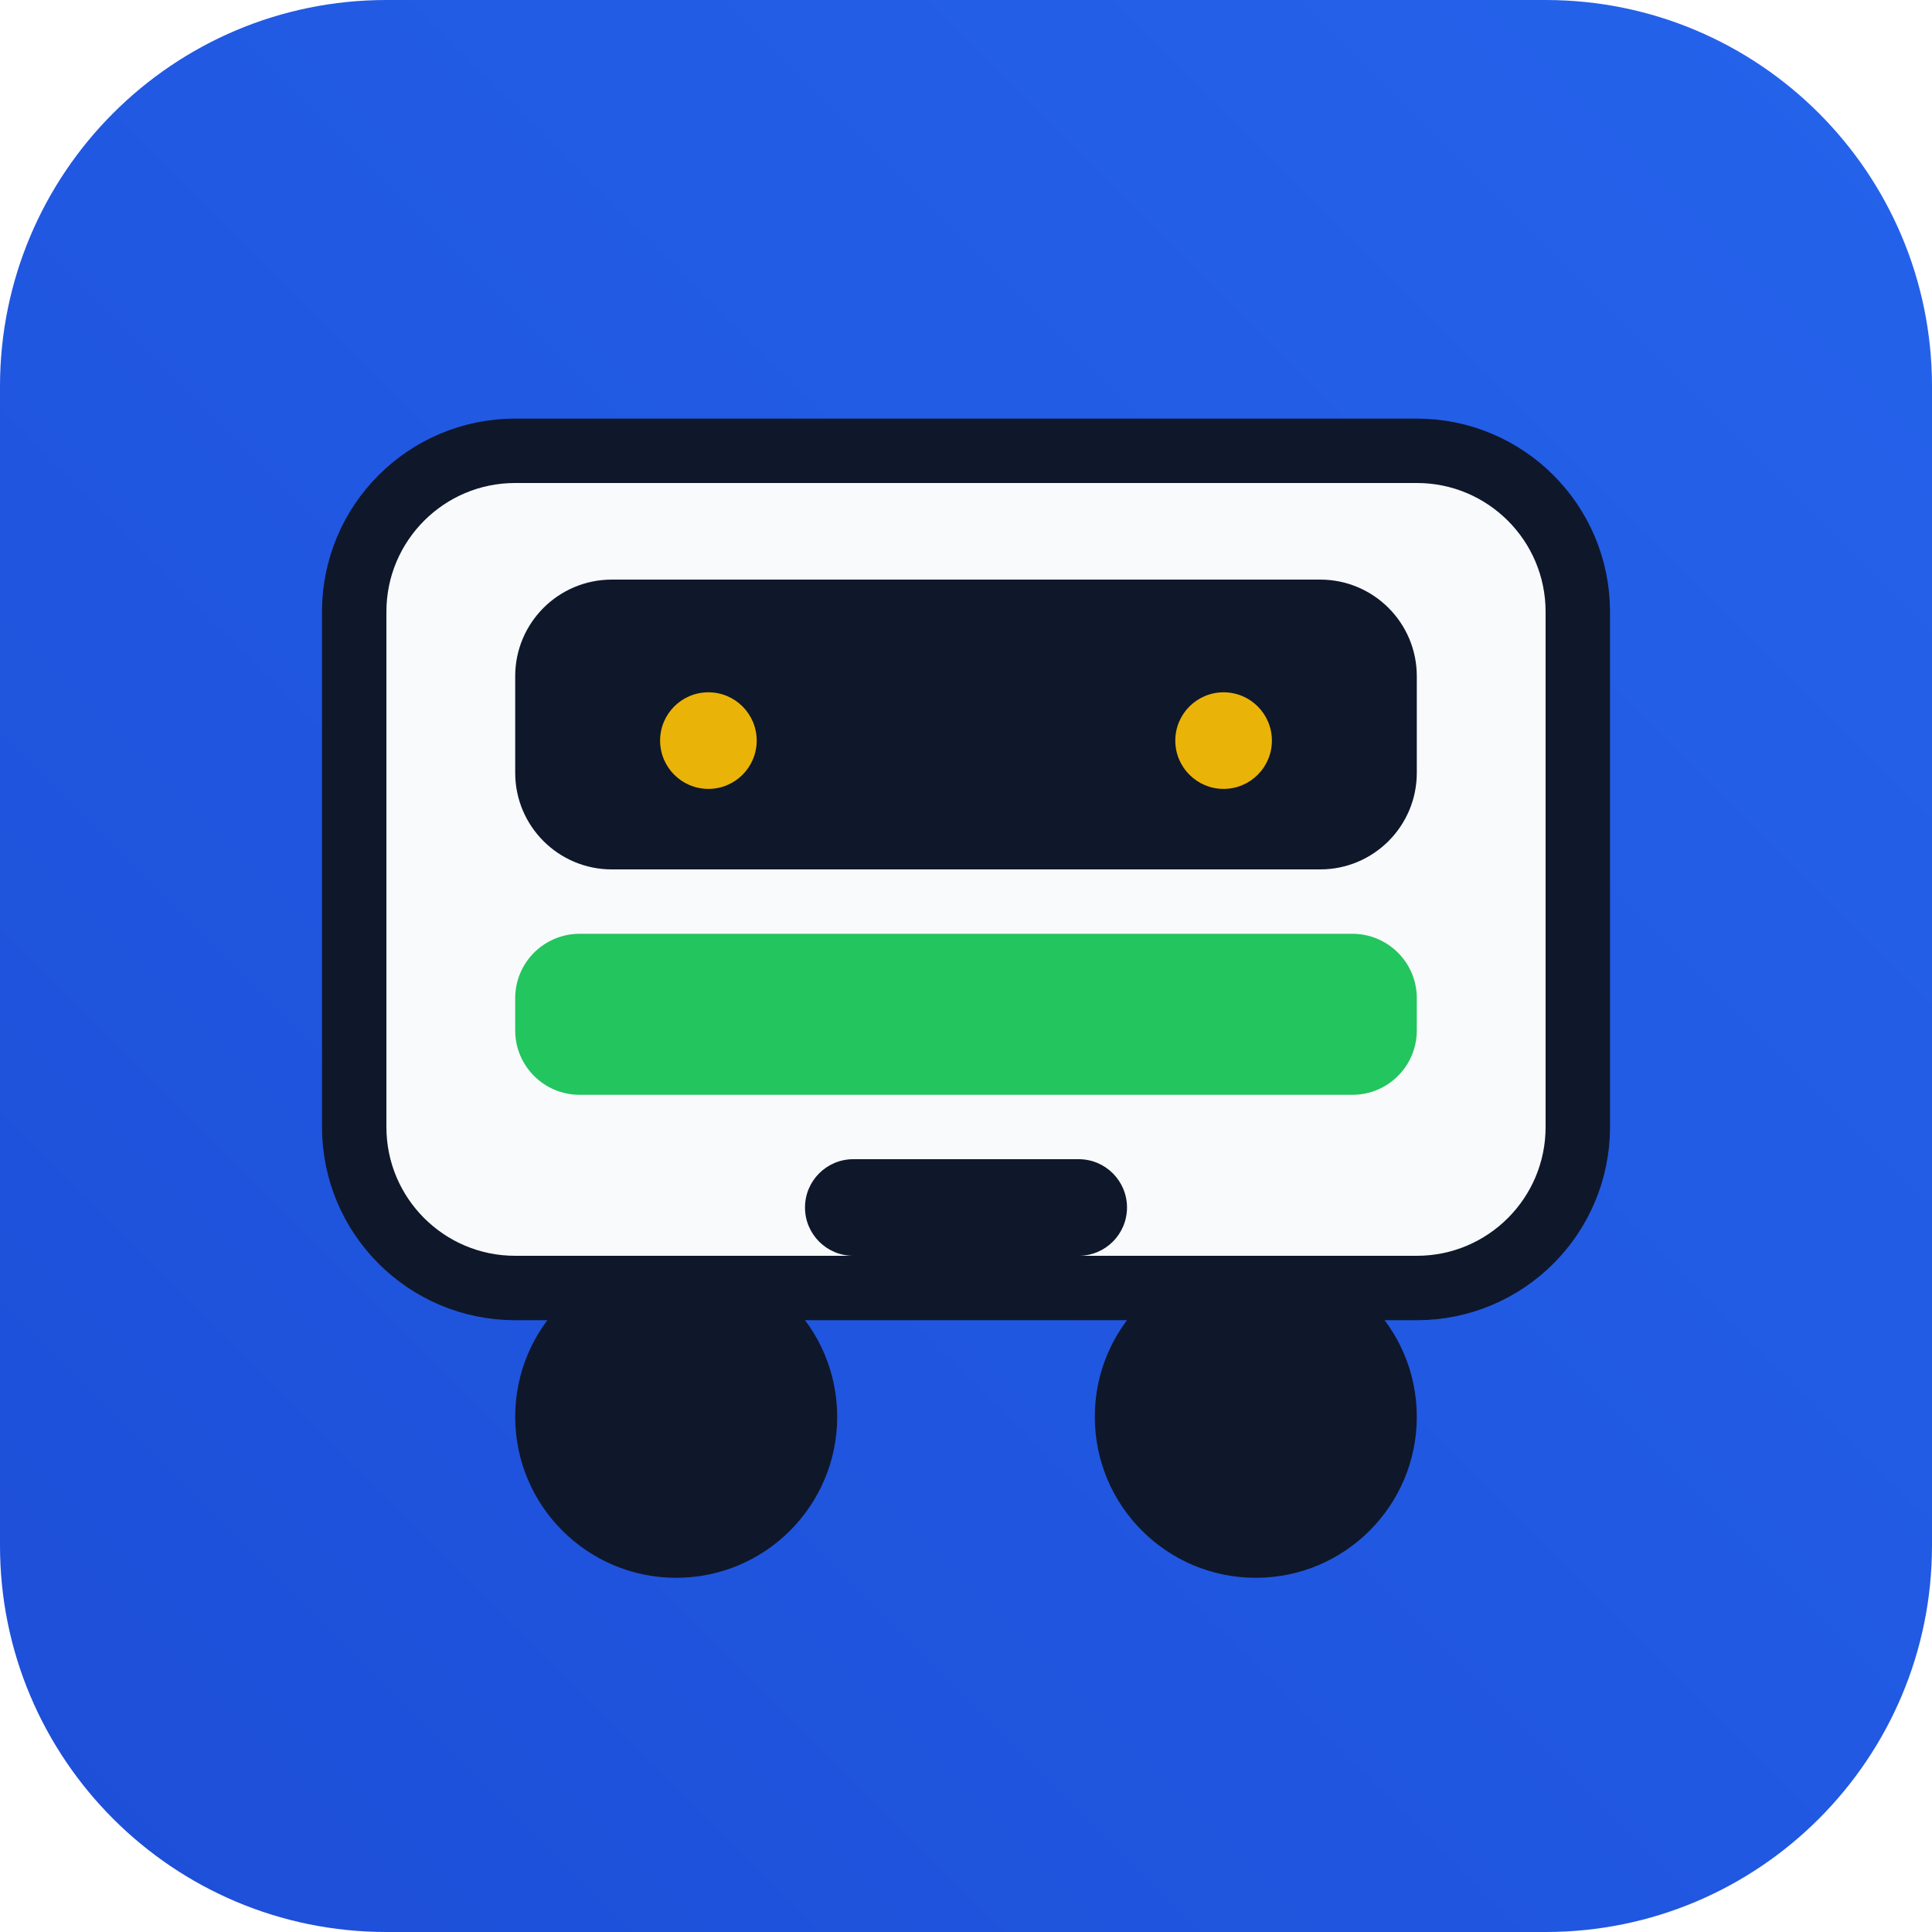
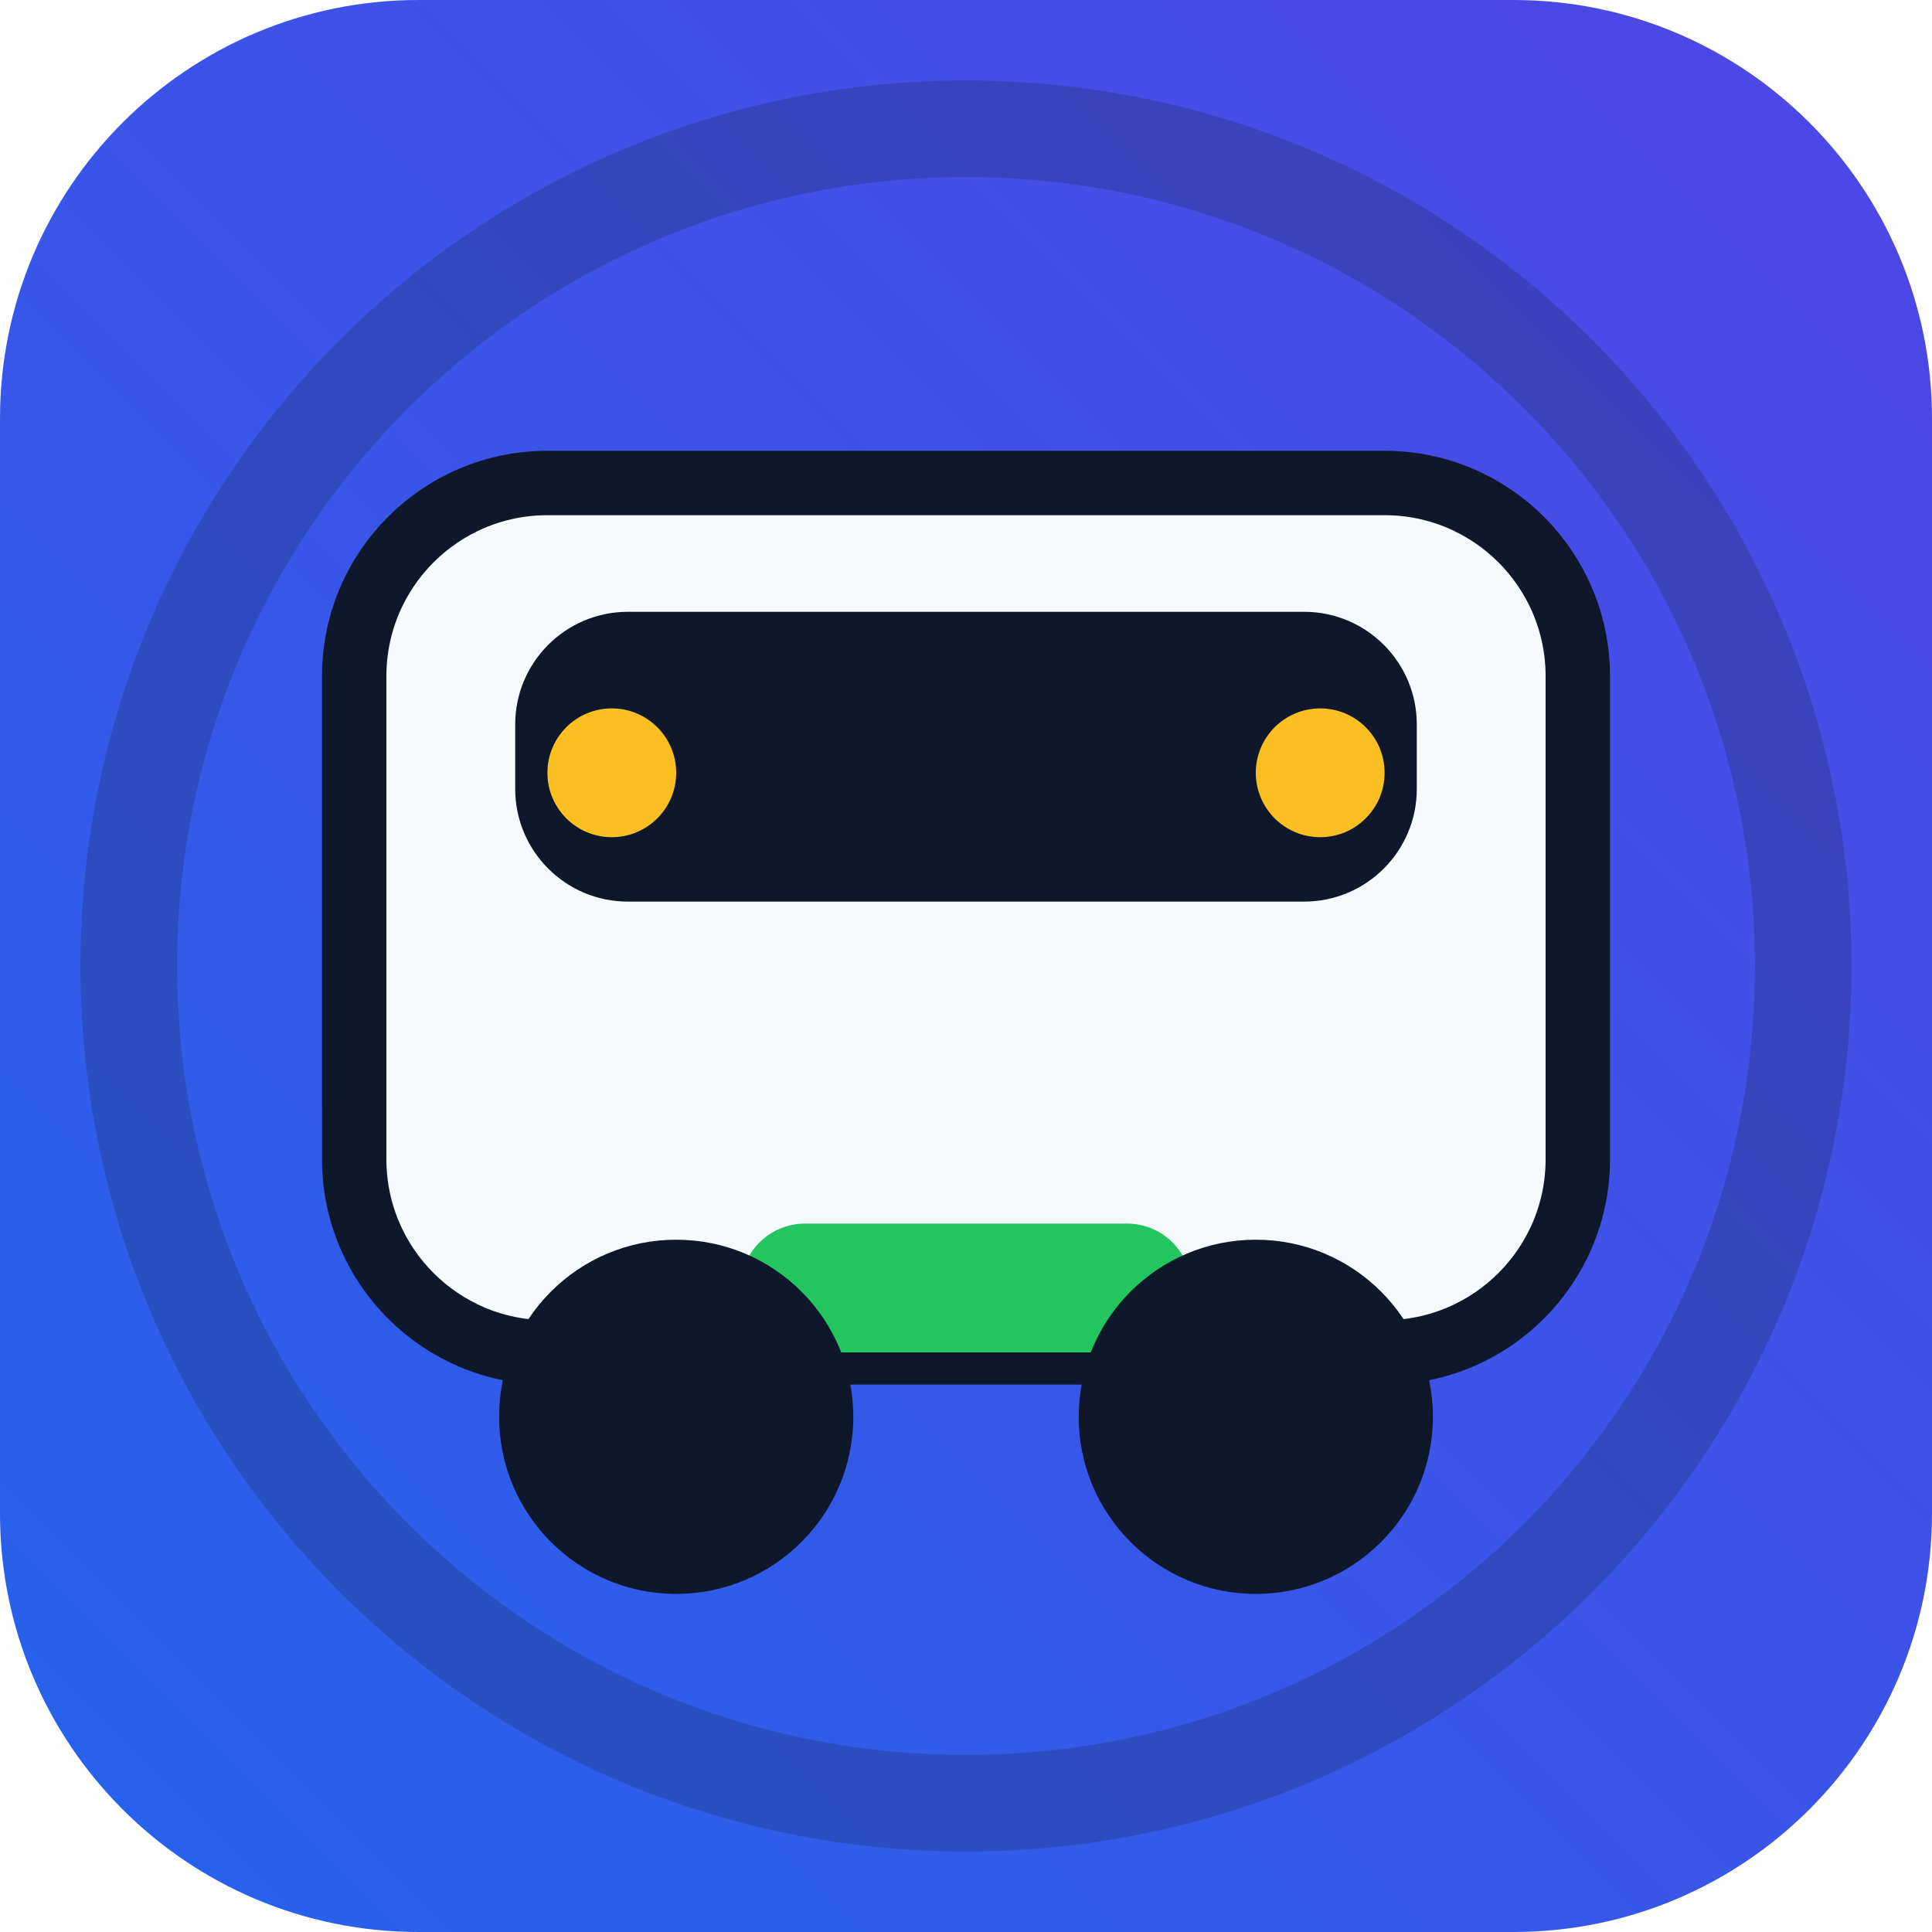
<svg xmlns="http://www.w3.org/2000/svg" viewBox="0 0 120 120">
  <defs>
    <linearGradient id="bg" x1="0" x2="1" y1="1" y2="0">
-       <stop offset="0" stop-color="#1d4ed8" />
-       <stop offset="1" stop-color="#2563eb" />
+       <stop offset="0" stop-color="#2563eb" />
+       <stop offset="1" stop-color="#4f46e5" />
    </linearGradient>
  </defs>
-   <rect width="120" height="120" rx="24" fill="url(#bg)" />
-   <rect x="22" y="28" width="76" height="52" rx="10" fill="#f8fafc" stroke="#0f172a" stroke-width="4" />
-   <rect x="32" y="36" width="56" height="18" rx="6" fill="#0f172a" />
-   <circle cx="42" cy="88" r="10" fill="#0f172a" />
-   <circle cx="78" cy="88" r="10" fill="#0f172a" />
-   <rect x="50" y="72" width="20" height="6" rx="3" fill="#0f172a" />
-   <circle cx="44" cy="46" r="3" fill="#eab308" />
-   <circle cx="76" cy="46" r="3" fill="#eab308" />
-   <rect x="32" y="58" width="56" height="10" rx="4" fill="#22c55e" />
+   <rect width="120" height="120" rx="26" fill="url(#bg)" />
+   <circle cx="60" cy="60" r="52" fill="none" stroke="#1f2a44" stroke-opacity=".25" stroke-width="6" />
+   <rect x="22" y="30" width="76" height="54" rx="12" fill="#f7fafc" stroke="#0f172a" stroke-width="4" />
+   <rect x="32" y="38" width="56" height="18" rx="7" fill="#0f172a" />
+   <rect x="46" y="76" width="28" height="8" rx="4" fill="#22c55e" />
+   <circle cx="38" cy="48" r="4" fill="#fbbf24" />
+   <circle cx="82" cy="48" r="4" fill="#fbbf24" />
+   <circle cx="42" cy="88" r="11" fill="#0f172a" />
+   <circle cx="78" cy="88" r="11" fill="#0f172a" />
</svg>
